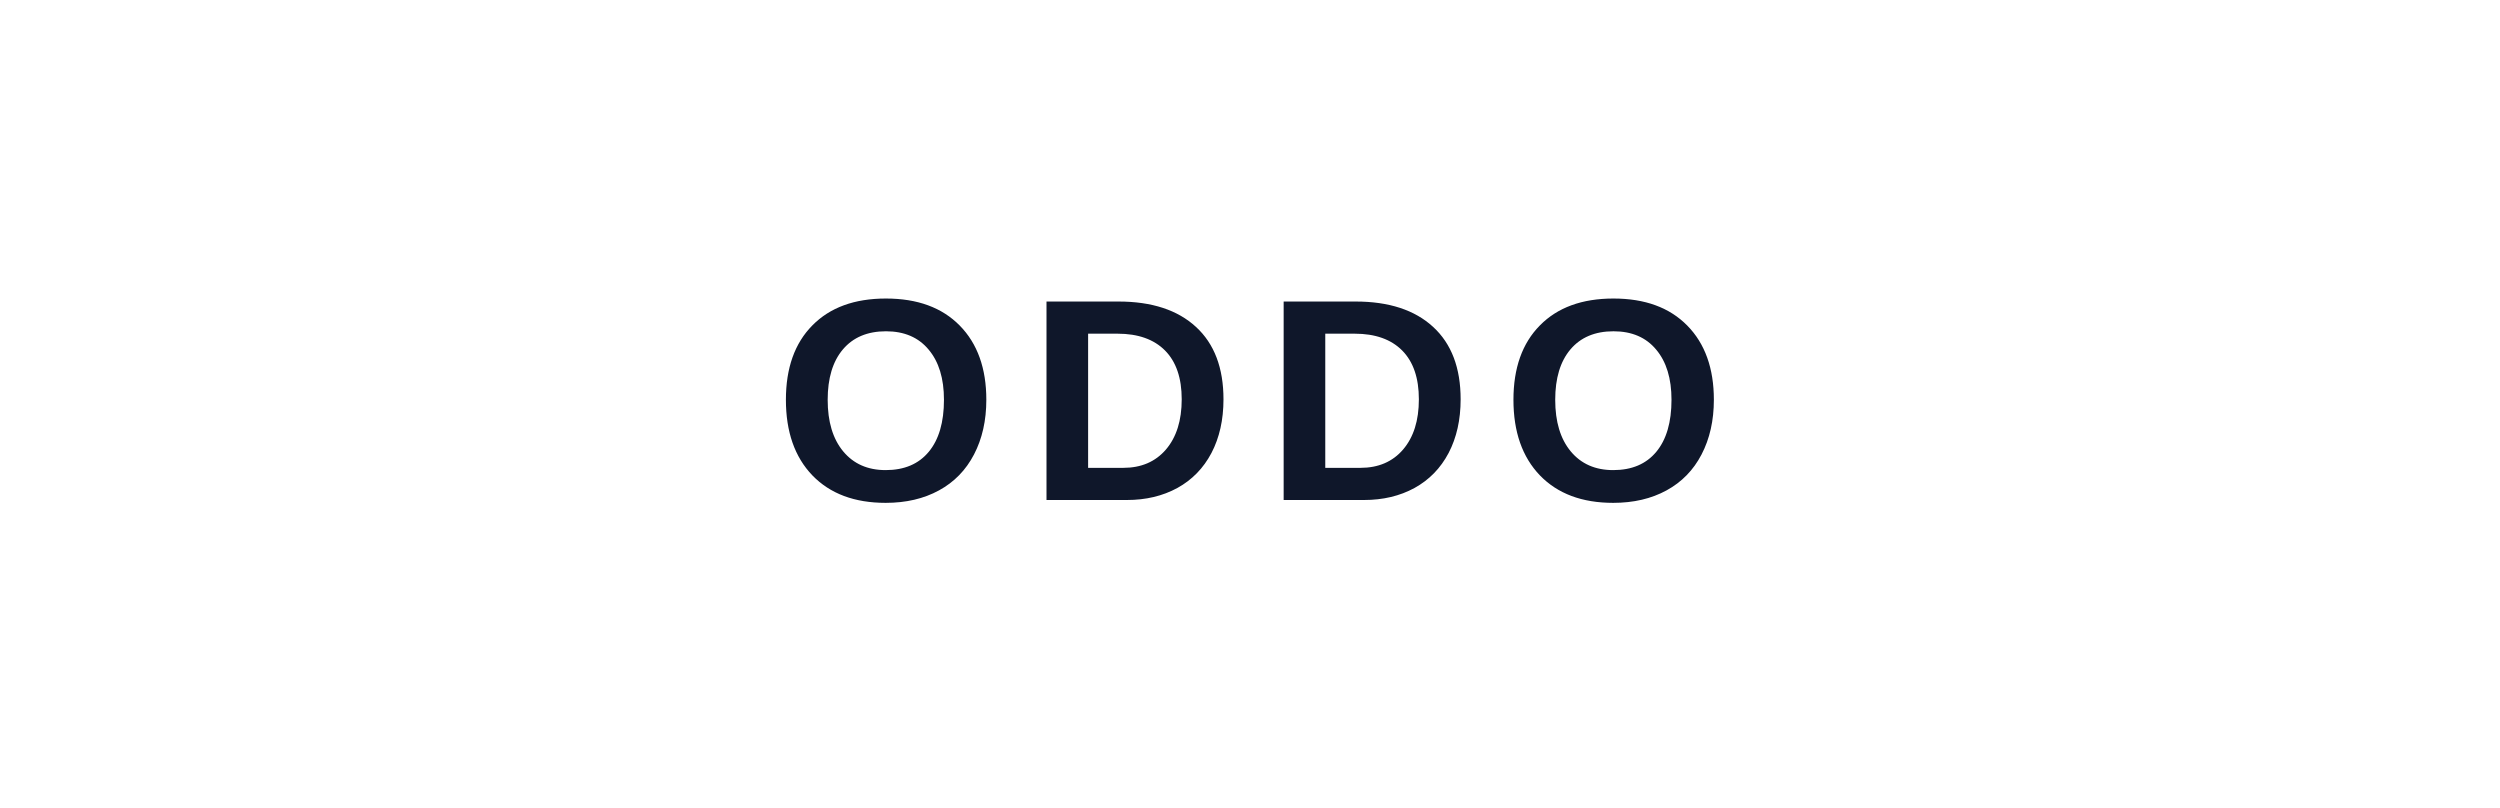
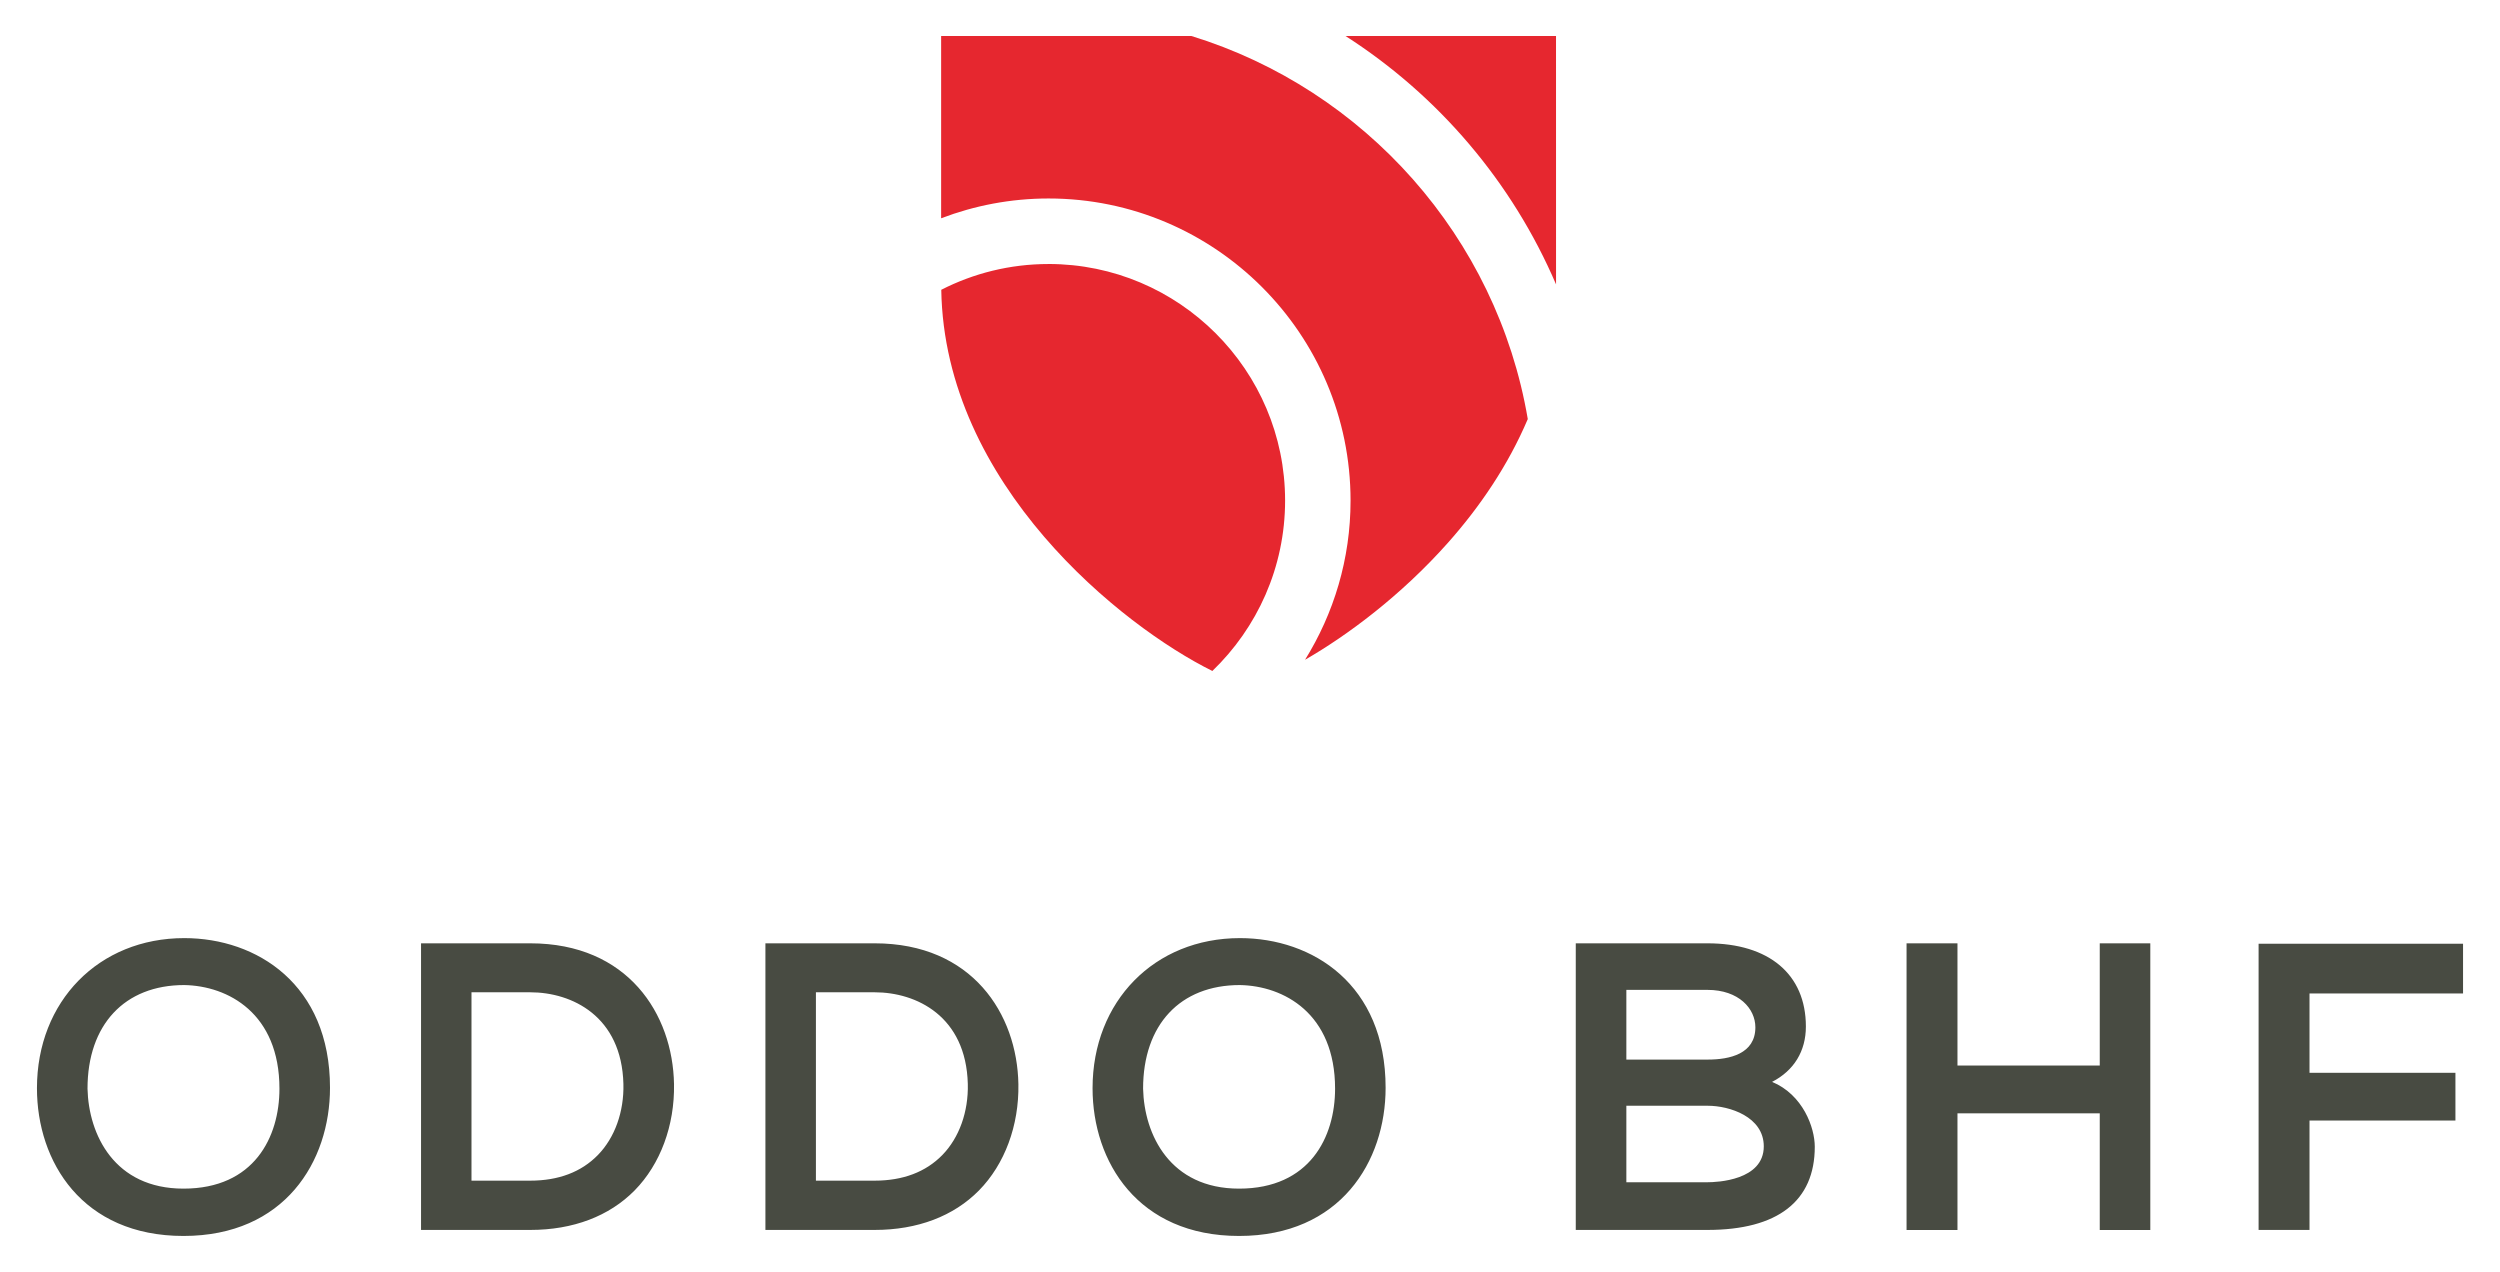
- <svg xmlns="http://www.w3.org/2000/svg" width="260" height="84" viewBox="0 0 260 84" role="img" aria-labelledby="title">
-   <text x="130" y="52" text-anchor="middle" font-family="Arial, Helvetica, sans-serif" font-size="30" font-weight="700" fill="#0f172a" letter-spacing="3">ODDO</text>
+ <svg xmlns="http://www.w3.org/2000/svg" version="1.1" id="svg3392" width="1024" height="521" viewBox="-1.314 -1.314 91.211 46.443">
+   <defs id="defs3394" />
+   <path style="fill:#e6272f;fill-opacity:1;fill-rule:nonzero;stroke:none" d="m 33.014,0 0,6.656 c 1.219,-0.465 2.541,-0.723 3.922,-0.723 6.081,0 11.027,4.949 11.027,11.031 0,2.132 -0.611,4.122 -1.662,5.812 1.526,-0.877 3.496,-2.333 5.219,-4.273 1.154,-1.299 2.192,-2.816 2.914,-4.516 C 53.306,7.346 48.479,1.949 42.15,0 l -9.137,0 z m 14.764,0 c 3.39,2.172 6.088,5.333 7.688,9.07 L 55.465,0 47.777,0 Z M 36.935,8.326 c -1.409,0 -2.74,0.34 -3.916,0.941 0.114,7.115 6.601,12.287 9.898,13.918 1.635,-1.573 2.656,-3.78 2.656,-6.223 0,-4.763 -3.875,-8.637 -8.639,-8.637 z" id="path8169" />
+   <path style="fill:#484b42;fill-opacity:1;fill-rule:nonzero;stroke:none" d="M 5.379,32.939 C 2.261,32.939 0,35.244 0,38.42 c 0,2.685 1.655,5.394 5.35,5.394 3.696,0 5.35,-2.718 5.35,-5.41 0,-3.776 -2.673,-5.465 -5.32,-5.465 z m 38.545,0 c -3.118,0 -5.381,2.304 -5.381,5.481 0,2.685 1.655,5.394 5.35,5.394 3.696,0 5.35,-2.718 5.35,-5.41 0,-3.776 -2.67,-5.465 -5.318,-5.465 z m -29.9,0.19 0,10.465 3.988,0 c 1.564,0 2.882,-0.5 3.811,-1.443 0.939,-0.956 1.464,-2.37 1.438,-3.879 -0.044,-2.56 -1.684,-5.143 -5.248,-5.143 l -3.988,0 z m 12.574,0 0,10.465 3.988,0 c 1.564,0 2.882,-0.5 3.811,-1.443 0.939,-0.956 1.464,-2.37 1.438,-3.879 -0.044,-2.56 -1.684,-5.143 -5.248,-5.143 l -3.988,0 z m 29.588,0 0,10.465 4.809,0 c 2.562,0 3.918,-1.05 3.918,-3.037 0,-0.699 -0.43,-1.899 -1.559,-2.369 0.799,-0.412 1.234,-1.121 1.234,-2.022 0,-1.903 -1.344,-3.037 -3.594,-3.037 l -4.809,0 z m 12.078,0 0,10.467 1.859,0 0,-4.26 5.195,0 0,4.26 1.846,0 0,-10.467 -1.846,0 0,4.463 -5.195,0 0,-4.463 -1.859,0 z m 12.854,0.014 0,10.451 1.859,0 0,-3.994 5.328,0 0,-1.744 -5.328,0 0,-2.897 5.606,0 0,-1.816 -7.465,0 z M 5.377,34.653 c 1.604,0.027 3.477,1.036 3.477,3.783 0,1.765 -0.92,3.65 -3.504,3.65 -2.521,0 -3.464,-1.968 -3.504,-3.65 0,-2.334 1.354,-3.783 3.531,-3.783 z m 38.543,0 c 1.604,0.027 3.478,1.036 3.478,3.783 0,1.765 -0.922,3.65 -3.506,3.65 -2.521,0 -3.464,-1.968 -3.504,-3.65 0,-2.334 1.354,-3.783 3.531,-3.783 z m 14.113,0.176 2.961,0 c 1.147,0 1.75,0.687 1.75,1.367 0,0.973 -0.943,1.178 -1.734,1.178 l -2.977,0 0,-2.545 z m -42.166,0.088 2.144,0 c 1.53,0 3.339,0.876 3.402,3.346 0.025,1.018 -0.315,1.964 -0.932,2.596 -0.605,0.62 -1.436,0.936 -2.471,0.936 l -2.144,0 0,-6.877 z m 12.576,0 2.143,0 c 1.53,0 3.339,0.876 3.402,3.346 0.025,1.018 -0.314,1.964 -0.93,2.596 -0.605,0.62 -1.438,0.936 -2.473,0.936 l -2.143,0 0,-6.877 z m 29.59,4.143 2.977,0 c 0.789,0 2.041,0.401 2.041,1.482 0,1.246 -1.713,1.311 -2.057,1.311 l -2.961,0 0,-2.793 z" id="path8181" />
</svg>
